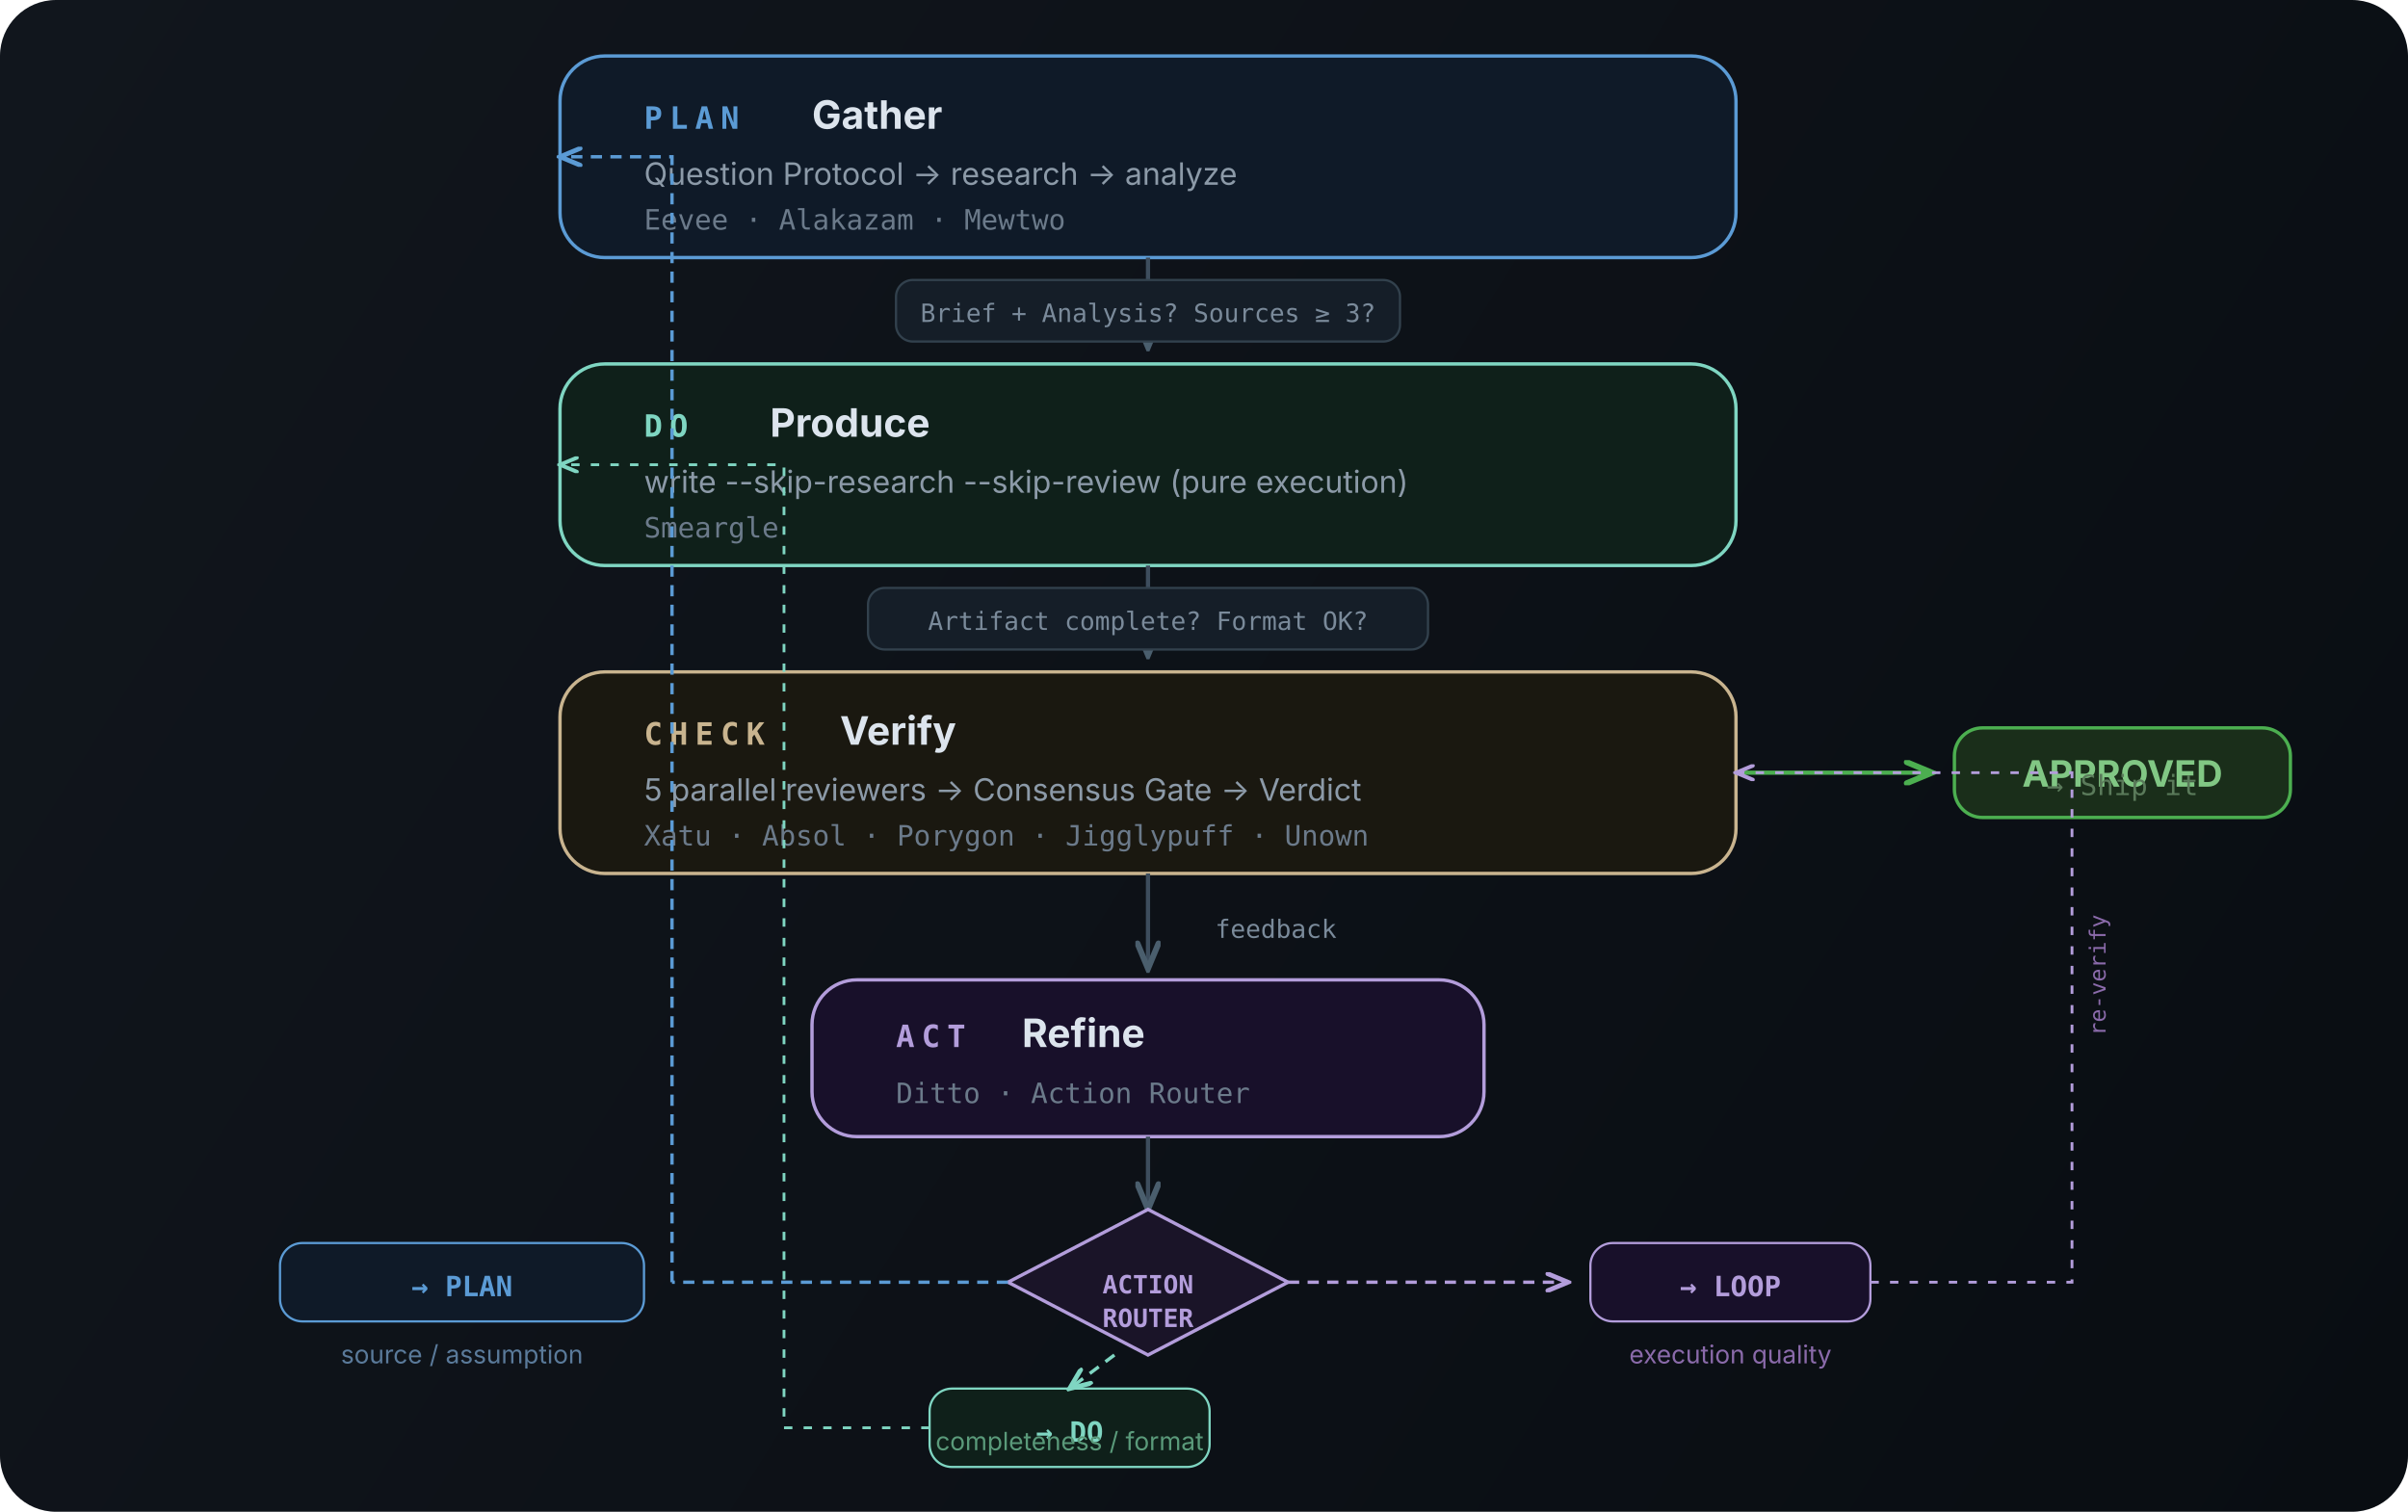
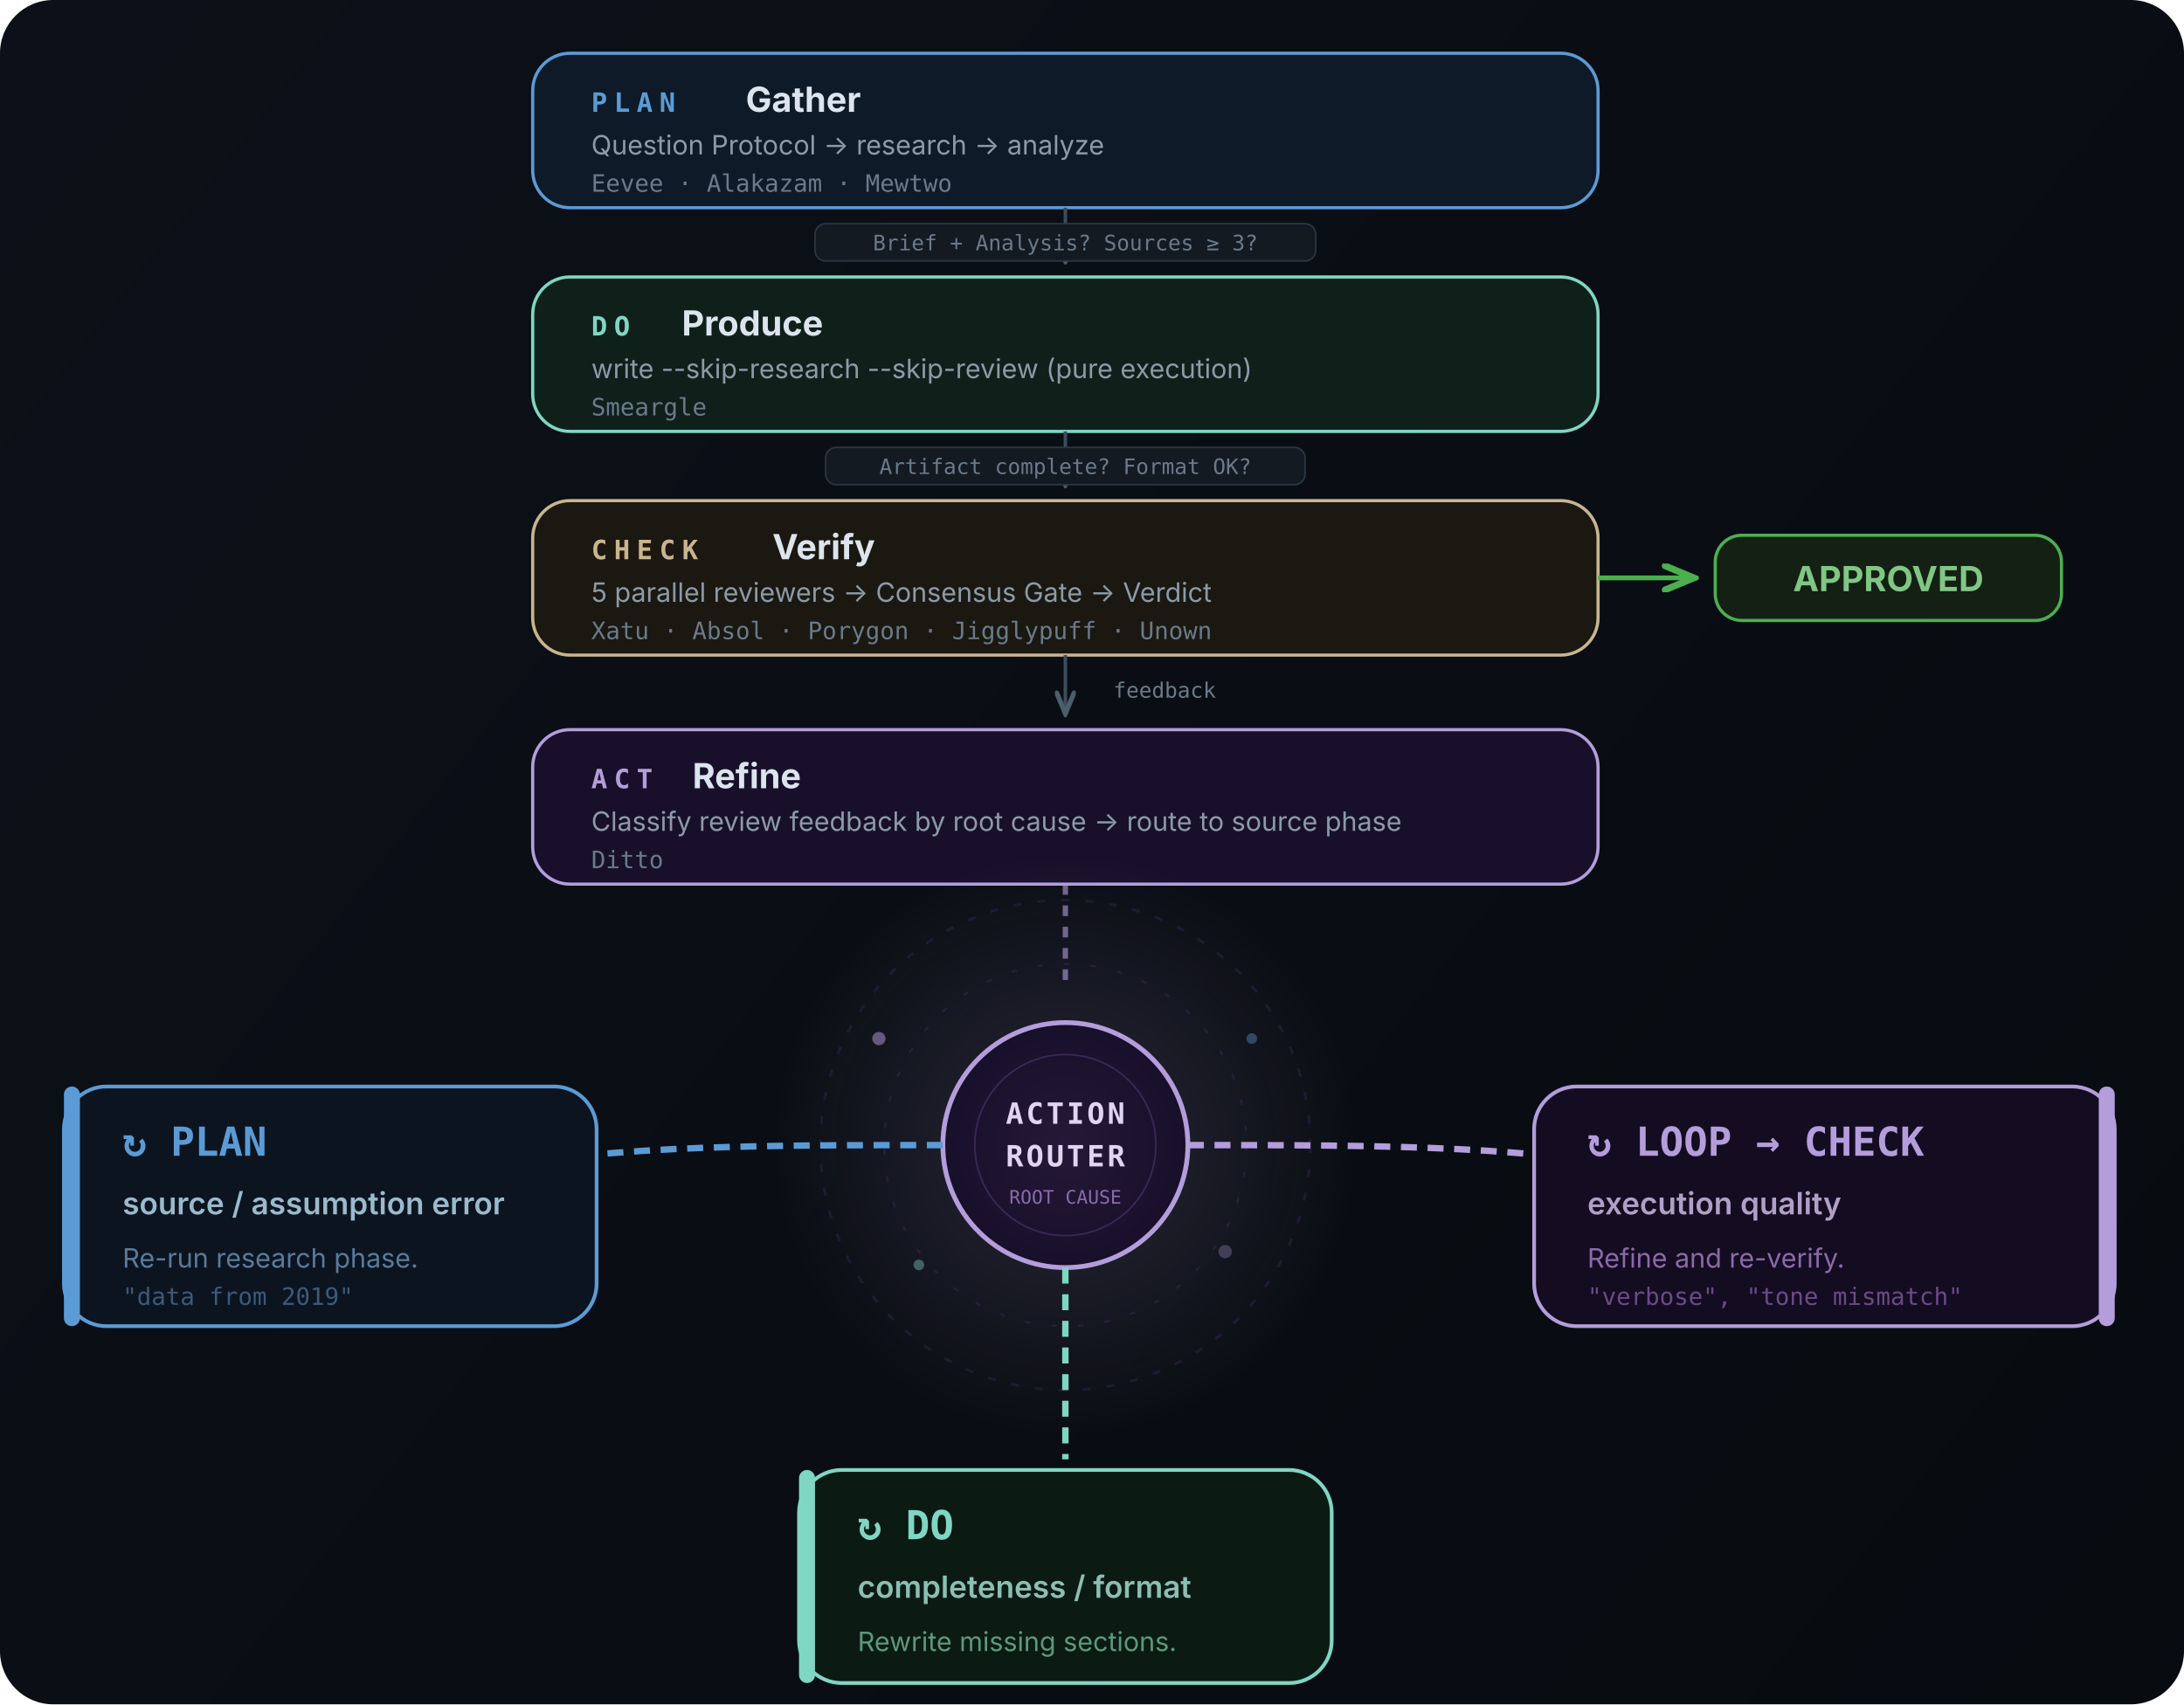
- <svg xmlns="http://www.w3.org/2000/svg" viewBox="0 0 860 540" fill="none" role="img" aria-labelledby="pc-title pc-desc">
+ <svg xmlns="http://www.w3.org/2000/svg" viewBox="0 0 820 640" fill="none" role="img" aria-labelledby="pc-title pc-desc">
  <defs>
-     <linearGradient id="pc-bg" x1="0" y1="0" x2="860" y2="540" gradientUnits="userSpaceOnUse">
-       <stop stop-color="#11161d" />
-       <stop offset="1" stop-color="#090d12" />
+     <linearGradient id="pc-bg" x1="0" y1="0" x2="820" y2="640" gradientUnits="userSpaceOnUse">
+       <stop stop-color="#0c1018" />
+       <stop offset="1" stop-color="#080b10" />
    </linearGradient>
+     <radialGradient id="hub-glow" cx="50%" cy="50%" r="50%">
+       <stop offset="0%" stop-color="#b39ddb" stop-opacity=".18" />
+       <stop offset="100%" stop-color="#b39ddb" stop-opacity="0" />
+     </radialGradient>
+     <radialGradient id="hub-fill" cx="50%" cy="50%" r="50%">
+       <stop offset="0%" stop-color="#241838" />
+       <stop offset="100%" stop-color="#18102a" />
+     </radialGradient>
    <marker id="pc-arr" markerWidth="8" markerHeight="6" refX="7" refY="3" orient="auto" markerUnits="strokeWidth">
      <path d="M1,0.5 L7,3 L1,5.5" fill="none" stroke="#4a5e6d" stroke-width="1.4" stroke-linecap="round" />
-     </marker>
-     <marker id="pc-arr-plan" markerWidth="8" markerHeight="6" refX="7" refY="3" orient="auto" markerUnits="strokeWidth">
-       <path d="M1,0.5 L7,3 L1,5.5" fill="none" stroke="#5b9bd5" stroke-width="1.4" stroke-linecap="round" />
-     </marker>
-     <marker id="pc-arr-do" markerWidth="8" markerHeight="6" refX="7" refY="3" orient="auto" markerUnits="strokeWidth">
-       <path d="M1,0.5 L7,3 L1,5.5" fill="none" stroke="#7fd6c2" stroke-width="1.4" stroke-linecap="round" />
-     </marker>
-     <marker id="pc-arr-loop" markerWidth="8" markerHeight="6" refX="7" refY="3" orient="auto" markerUnits="strokeWidth">
-       <path d="M1,0.5 L7,3 L1,5.5" fill="none" stroke="#b39ddb" stroke-width="1.4" stroke-linecap="round" />
    </marker>
    <marker id="pc-arr-ok" markerWidth="8" markerHeight="6" refX="7" refY="3" orient="auto" markerUnits="strokeWidth">
      <path d="M1,0.5 L7,3 L1,5.5" fill="none" stroke="#4caf50" stroke-width="1.4" stroke-linecap="round" />
    </marker>
  </defs>
-   <rect width="860" height="540" rx="20" fill="url(#pc-bg)" />
-   <rect x="200" y="20" width="420" height="72" rx="16" fill="#0f1a28" stroke="#5b9bd5" stroke-width="1.2" />
-   <text x="230" y="46" fill="#5b9bd5" font-size="11" letter-spacing="2.5" font-weight="600" font-family="IBM Plex Mono, SFMono-Regular, monospace">PLAN</text>
-   <text x="290" y="46" fill="#dce4ed" font-size="14" font-weight="700" font-family="-apple-system, Segoe UI, sans-serif">Gather</text>
-   <text x="230" y="66" fill="#8c9aa8" font-size="11" font-family="-apple-system, sans-serif">Question Protocol → research → analyze</text>
-   <text x="230" y="82" fill="#6b7a8a" font-size="10" font-family="IBM Plex Mono, monospace">Eevee · Alakazam · Mewtwo</text>
-   <line x1="410" y1="92" x2="410" y2="124" stroke="#3d4d5d" stroke-width="1.5" marker-end="url(#pc-arr)" />
-   <rect x="320" y="100" width="180" height="22" rx="6" fill="#151e28" stroke="#32414d" stroke-width="0.8" />
-   <text x="410" y="115" text-anchor="middle" fill="#7a8a9a" font-size="9" font-family="IBM Plex Mono, monospace">Brief + Analysis? Sources ≥ 3?</text>
-   <rect x="200" y="130" width="420" height="72" rx="16" fill="#0f201a" stroke="#7fd6c2" stroke-width="1.2" />
-   <text x="230" y="156" fill="#7fd6c2" font-size="11" letter-spacing="2.5" font-weight="600" font-family="IBM Plex Mono, monospace">DO</text>
-   <text x="275" y="156" fill="#dce4ed" font-size="14" font-weight="700" font-family="-apple-system, sans-serif">Produce</text>
-   <text x="230" y="176" fill="#8c9aa8" font-size="11" font-family="-apple-system, sans-serif">write --skip-research --skip-review (pure execution)</text>
-   <text x="230" y="192" fill="#6b7a8a" font-size="10" font-family="IBM Plex Mono, monospace">Smeargle</text>
-   <line x1="410" y1="202" x2="410" y2="234" stroke="#3d4d5d" stroke-width="1.5" marker-end="url(#pc-arr)" />
-   <rect x="310" y="210" width="200" height="22" rx="6" fill="#151e28" stroke="#32414d" stroke-width="0.8" />
-   <text x="410" y="225" text-anchor="middle" fill="#7a8a9a" font-size="9" font-family="IBM Plex Mono, monospace">Artifact complete? Format OK?</text>
-   <rect x="200" y="240" width="420" height="72" rx="16" fill="#1a1810" stroke="#c9b48f" stroke-width="1.2" />
-   <text x="230" y="266" fill="#c9b48f" font-size="11" letter-spacing="2.5" font-weight="600" font-family="IBM Plex Mono, monospace">CHECK</text>
-   <text x="300" y="266" fill="#dce4ed" font-size="14" font-weight="700" font-family="-apple-system, sans-serif">Verify</text>
-   <text x="230" y="286" fill="#8c9aa8" font-size="11" font-family="-apple-system, sans-serif">5 parallel reviewers → Consensus Gate → Verdict</text>
-   <text x="230" y="302" fill="#6b7a8a" font-size="10" font-family="IBM Plex Mono, monospace">Xatu · Absol · Porygon · Jigglypuff · Unown</text>
-   <line x1="620" y1="276" x2="690" y2="276" stroke="#4caf50" stroke-width="1.5" marker-end="url(#pc-arr-ok)" />
-   <rect x="698" y="260" width="120" height="32" rx="10" fill="#1a2e1a" stroke="#4caf50" stroke-width="1.2" />
-   <text x="758" y="281" text-anchor="middle" fill="#81c784" font-size="13" font-weight="700" font-family="-apple-system, sans-serif">APPROVED</text>
-   <text x="758" y="284" text-anchor="middle" fill="#5a7a5a" font-size="10" font-family="IBM Plex Mono, monospace">→ Ship it</text>
-   <line x1="410" y1="312" x2="410" y2="346" stroke="#3d4d5d" stroke-width="1.5" marker-end="url(#pc-arr)" />
-   <text x="434" y="335" fill="#7a8a9a" font-size="9" font-family="IBM Plex Mono, monospace">feedback</text>
-   <rect x="290" y="350" width="240" height="56" rx="16" fill="#18102a" stroke="#b39ddb" stroke-width="1.2" />
-   <text x="320" y="374" fill="#b39ddb" font-size="11" letter-spacing="2.5" font-weight="600" font-family="IBM Plex Mono, monospace">ACT</text>
-   <text x="365" y="374" fill="#dce4ed" font-size="14" font-weight="700" font-family="-apple-system, sans-serif">Refine</text>
-   <text x="320" y="394" fill="#6b7a8a" font-size="10" font-family="IBM Plex Mono, monospace">Ditto · Action Router</text>
-   <line x1="410" y1="406" x2="410" y2="432" stroke="#3d4d5d" stroke-width="1.5" marker-end="url(#pc-arr)" />
-   <polygon points="410,432 460,458 410,484 360,458" fill="#1a1428" stroke="#b39ddb" stroke-width="1.2" />
-   <text x="410" y="462" text-anchor="middle" fill="#b39ddb" font-size="9" font-weight="600" font-family="IBM Plex Mono, monospace">ACTION</text>
-   <text x="410" y="474" text-anchor="middle" fill="#b39ddb" font-size="9" font-weight="600" font-family="IBM Plex Mono, monospace">ROUTER</text>
-   <line x1="360" y1="458" x2="240" y2="458" stroke="#5b9bd5" stroke-width="1.2" stroke-dasharray="4 3" />
-   <path d="M240,458 L240,56 L200,56" stroke="#5b9bd5" stroke-width="1.2" stroke-dasharray="4 3" fill="none" marker-end="url(#pc-arr-plan)" />
-   <rect x="100" y="444" width="130" height="28" rx="8" fill="#0f1a28" stroke="#5b9bd5" stroke-width="0.8" />
-   <text x="165" y="463" text-anchor="middle" fill="#5b9bd5" font-size="10" font-weight="600" font-family="IBM Plex Mono, monospace">→ PLAN</text>
-   <text x="165" y="487" text-anchor="middle" fill="#5a7a9a" font-size="9" font-family="-apple-system, sans-serif">source / assumption</text>
-   <rect x="332" y="496" width="100" height="28" rx="8" fill="#0f201a" stroke="#7fd6c2" stroke-width="0.8" />
-   <text x="382" y="515" text-anchor="middle" fill="#7fd6c2" font-size="10" font-weight="600" font-family="IBM Plex Mono, monospace">→ DO</text>
-   <line x1="398" y1="484" x2="382" y2="496" stroke="#7fd6c2" stroke-width="1.2" stroke-dasharray="4 3" marker-end="url(#pc-arr-do)" />
-   <text x="382" y="518" text-anchor="middle" fill="#5a9a7a" font-size="9" font-family="-apple-system, sans-serif">completeness / format</text>
-   <path d="M332,510 L280,510 L280,166 L200,166" stroke="#7fd6c2" stroke-width="1" stroke-dasharray="3 4" fill="none" marker-end="url(#pc-arr-do)" />
-   <line x1="460" y1="458" x2="560" y2="458" stroke="#b39ddb" stroke-width="1.2" stroke-dasharray="4 3" marker-end="url(#pc-arr-loop)" />
-   <rect x="568" y="444" width="100" height="28" rx="8" fill="#18102a" stroke="#b39ddb" stroke-width="0.8" />
-   <text x="618" y="463" text-anchor="middle" fill="#b39ddb" font-size="10" font-weight="600" font-family="IBM Plex Mono, monospace">→ LOOP</text>
-   <text x="618" y="487" text-anchor="middle" fill="#8a6aaa" font-size="9" font-family="-apple-system, sans-serif">execution quality</text>
-   <path d="M668,458 L740,458 L740,276 L620,276" stroke="#b39ddb" stroke-width="1" stroke-dasharray="3 4" fill="none" marker-end="url(#pc-arr-loop)" />
-   <text x="752" y="370" fill="#8a6aaa" font-size="8" font-family="IBM Plex Mono, monospace" transform="rotate(-90 752 370)">re-verify</text>
+   <rect width="820" height="640" rx="20" fill="url(#pc-bg)" />
+   <rect x="200" y="20" width="400" height="58" rx="14" fill="#0f1a28" stroke="#5b9bd5" stroke-width="1.2" />
+   <text x="222" y="42" fill="#5b9bd5" font-size="10" letter-spacing="2.5" font-weight="600" font-family="IBM Plex Mono, monospace">PLAN</text>
+   <text x="280" y="42" fill="#dce4ed" font-size="13" font-weight="700" font-family="-apple-system, Segoe UI, sans-serif">Gather</text>
+   <text x="222" y="58" fill="#8c9aa8" font-size="10" font-family="-apple-system, sans-serif">Question Protocol → research → analyze</text>
+   <text x="222" y="72" fill="#6b7a8a" font-size="9" font-family="IBM Plex Mono, monospace">Eevee · Alakazam · Mewtwo</text>
+   <line x1="400" y1="78" x2="400" y2="98" stroke="#3d4d5d" stroke-width="1.3" marker-end="url(#pc-arr)" />
+   <rect x="306" y="84" width="188" height="14" rx="4" fill="#131a22" stroke="#2a3644" stroke-width="0.6" />
+   <text x="400" y="94" text-anchor="middle" fill="#6a7a8a" font-size="8" font-family="IBM Plex Mono, monospace">Brief + Analysis? Sources ≥ 3?</text>
+   <rect x="200" y="104" width="400" height="58" rx="14" fill="#0f201a" stroke="#7fd6c2" stroke-width="1.2" />
+   <text x="222" y="126" fill="#7fd6c2" font-size="10" letter-spacing="2.5" font-weight="600" font-family="IBM Plex Mono, monospace">DO</text>
+   <text x="256" y="126" fill="#dce4ed" font-size="13" font-weight="700" font-family="-apple-system, sans-serif">Produce</text>
+   <text x="222" y="142" fill="#8c9aa8" font-size="10" font-family="-apple-system, sans-serif">write --skip-research --skip-review (pure execution)</text>
+   <text x="222" y="156" fill="#6b7a8a" font-size="9" font-family="IBM Plex Mono, monospace">Smeargle</text>
+   <line x1="400" y1="162" x2="400" y2="182" stroke="#3d4d5d" stroke-width="1.3" marker-end="url(#pc-arr)" />
+   <rect x="310" y="168" width="180" height="14" rx="4" fill="#131a22" stroke="#2a3644" stroke-width="0.6" />
+   <text x="400" y="178" text-anchor="middle" fill="#6a7a8a" font-size="8" font-family="IBM Plex Mono, monospace">Artifact complete? Format OK?</text>
+   <rect x="200" y="188" width="400" height="58" rx="14" fill="#1a1810" stroke="#c9b48f" stroke-width="1.2" />
+   <text x="222" y="210" fill="#c9b48f" font-size="10" letter-spacing="2.5" font-weight="600" font-family="IBM Plex Mono, monospace">CHECK</text>
+   <text x="290" y="210" fill="#dce4ed" font-size="13" font-weight="700" font-family="-apple-system, sans-serif">Verify</text>
+   <text x="222" y="226" fill="#8c9aa8" font-size="10" font-family="-apple-system, sans-serif">5 parallel reviewers → Consensus Gate → Verdict</text>
+   <text x="222" y="240" fill="#6b7a8a" font-size="9" font-family="IBM Plex Mono, monospace">Xatu · Absol · Porygon · Jigglypuff · Unown</text>
+   <line x1="600" y1="217" x2="636" y2="217" stroke="#4caf50" stroke-width="1.8" marker-end="url(#pc-arr-ok)" />
+   <rect x="644" y="201" width="130" height="32" rx="10" fill="#142014" stroke="#4caf50" stroke-width="1.2" />
+   <text x="709" y="222" text-anchor="middle" fill="#81c784" font-size="13" font-weight="700" font-family="-apple-system, sans-serif">APPROVED</text>
+   <line x1="400" y1="246" x2="400" y2="268" stroke="#3d4d5d" stroke-width="1.3" marker-end="url(#pc-arr)" />
+   <text x="418" y="262" fill="#6a7a8a" font-size="8" font-family="IBM Plex Mono, monospace">feedback</text>
+   <rect x="200" y="274" width="400" height="58" rx="14" fill="#18102a" stroke="#b39ddb" stroke-width="1.2" />
+   <text x="222" y="296" fill="#b39ddb" font-size="10" letter-spacing="2.5" font-weight="600" font-family="IBM Plex Mono, monospace">ACT</text>
+   <text x="260" y="296" fill="#dce4ed" font-size="13" font-weight="700" font-family="-apple-system, sans-serif">Refine</text>
+   <text x="222" y="312" fill="#8c9aa8" font-size="10" font-family="-apple-system, sans-serif">Classify review feedback by root cause → route to source phase</text>
+   <text x="222" y="326" fill="#6b7a8a" font-size="9" font-family="IBM Plex Mono, monospace">Ditto</text>
+   <line x1="400" y1="332" x2="400" y2="370" stroke="#b39ddb" stroke-width="2" stroke-dasharray="4 4" opacity=".6" />
+   <circle cx="400" cy="430" r="110" fill="url(#hub-glow)" />
+   <ellipse cx="400" cy="430" rx="92" ry="92" fill="none" stroke="#2a1e40" stroke-width="1" stroke-dasharray="3 6" opacity=".7" />
+   <ellipse cx="400" cy="430" rx="68" ry="68" fill="none" stroke="#3a2856" stroke-width="0.8" stroke-dasharray="2 8" opacity=".5" />
+   <circle cx="330" cy="390" r="2.5" fill="#b39ddb" opacity=".5" />
+   <circle cx="470" cy="390" r="2" fill="#5b9bd5" opacity=".4" />
+   <circle cx="345" cy="475" r="2" fill="#7fd6c2" opacity=".4" />
+   <circle cx="460" cy="470" r="2.5" fill="#b39ddb" opacity=".3" />
+   <circle cx="400" cy="430" r="46" fill="url(#hub-fill)" stroke="#b39ddb" stroke-width="1.8" />
+   <circle cx="400" cy="430" r="34" fill="none" stroke="#3a2856" stroke-width="0.6" />
+   <text x="400" y="422" text-anchor="middle" fill="#e0d4f0" font-size="11" font-weight="700" letter-spacing="1" font-family="IBM Plex Mono, monospace">ACTION</text>
+   <text x="400" y="438" text-anchor="middle" fill="#e0d4f0" font-size="11" font-weight="700" letter-spacing="1" font-family="IBM Plex Mono, monospace">ROUTER</text>
+   <text x="400" y="452" text-anchor="middle" fill="#8a6aaa" font-size="7" font-family="IBM Plex Mono, monospace">ROOT CAUSE</text>
+   <path d="M354,430 C280,430 220,430 170,442" stroke="#5b9bd5" stroke-width="2.4" stroke-dasharray="6 4" fill="none" />
+   <rect x="24" y="408" width="200" height="90" rx="16" fill="#0c1420" stroke="#5b9bd5" stroke-width="1.4" />
+   <rect x="24" y="408" width="6" height="90" rx="3" fill="#5b9bd5" />
+   <text x="46" y="434" fill="#5b9bd5" font-size="15" font-weight="800" font-family="IBM Plex Mono, monospace">↻ PLAN</text>
+   <text x="46" y="456" fill="#9abacc" font-size="11.5" font-weight="600" font-family="-apple-system, sans-serif">source / assumption error</text>
+   <text x="46" y="476" fill="#5a7a9a" font-size="10" font-family="-apple-system, sans-serif">Re-run research phase.</text>
+   <text x="46" y="490" fill="#3a5a7a" font-size="9" font-family="IBM Plex Mono, monospace">"data from 2019"</text>
+   <path d="M400,476 C400,510 400,530 400,548" stroke="#7fd6c2" stroke-width="2.4" stroke-dasharray="6 4" fill="none" />
+   <rect x="300" y="552" width="200" height="80" rx="16" fill="#0c1a14" stroke="#7fd6c2" stroke-width="1.4" />
+   <rect x="300" y="552" width="6" height="80" rx="3" fill="#7fd6c2" />
+   <text x="322" y="578" fill="#7fd6c2" font-size="15" font-weight="800" font-family="IBM Plex Mono, monospace">↻ DO</text>
+   <text x="322" y="600" fill="#8cbeb2" font-size="11.5" font-weight="600" font-family="-apple-system, sans-serif">completeness / format</text>
+   <text x="322" y="620" fill="#5a9a7a" font-size="10" font-family="-apple-system, sans-serif">Rewrite missing sections.</text>
+   <path d="M446,430 C520,430 580,430 630,442" stroke="#b39ddb" stroke-width="2.4" stroke-dasharray="6 4" fill="none" />
+   <rect x="576" y="408" width="218" height="90" rx="16" fill="#140c20" stroke="#b39ddb" stroke-width="1.4" />
+   <rect x="788" y="408" width="6" height="90" rx="3" fill="#b39ddb" />
+   <text x="596" y="434" fill="#b39ddb" font-size="15" font-weight="800" font-family="IBM Plex Mono, monospace">↻ LOOP → CHECK</text>
+   <text x="596" y="456" fill="#b0a0c8" font-size="11.5" font-weight="600" font-family="-apple-system, sans-serif">execution quality</text>
+   <text x="596" y="476" fill="#8a6aaa" font-size="10" font-family="-apple-system, sans-serif">Refine and re-verify.</text>
+   <text x="596" y="490" fill="#6a4a8a" font-size="9" font-family="IBM Plex Mono, monospace">"verbose", "tone mismatch"</text>
</svg>
